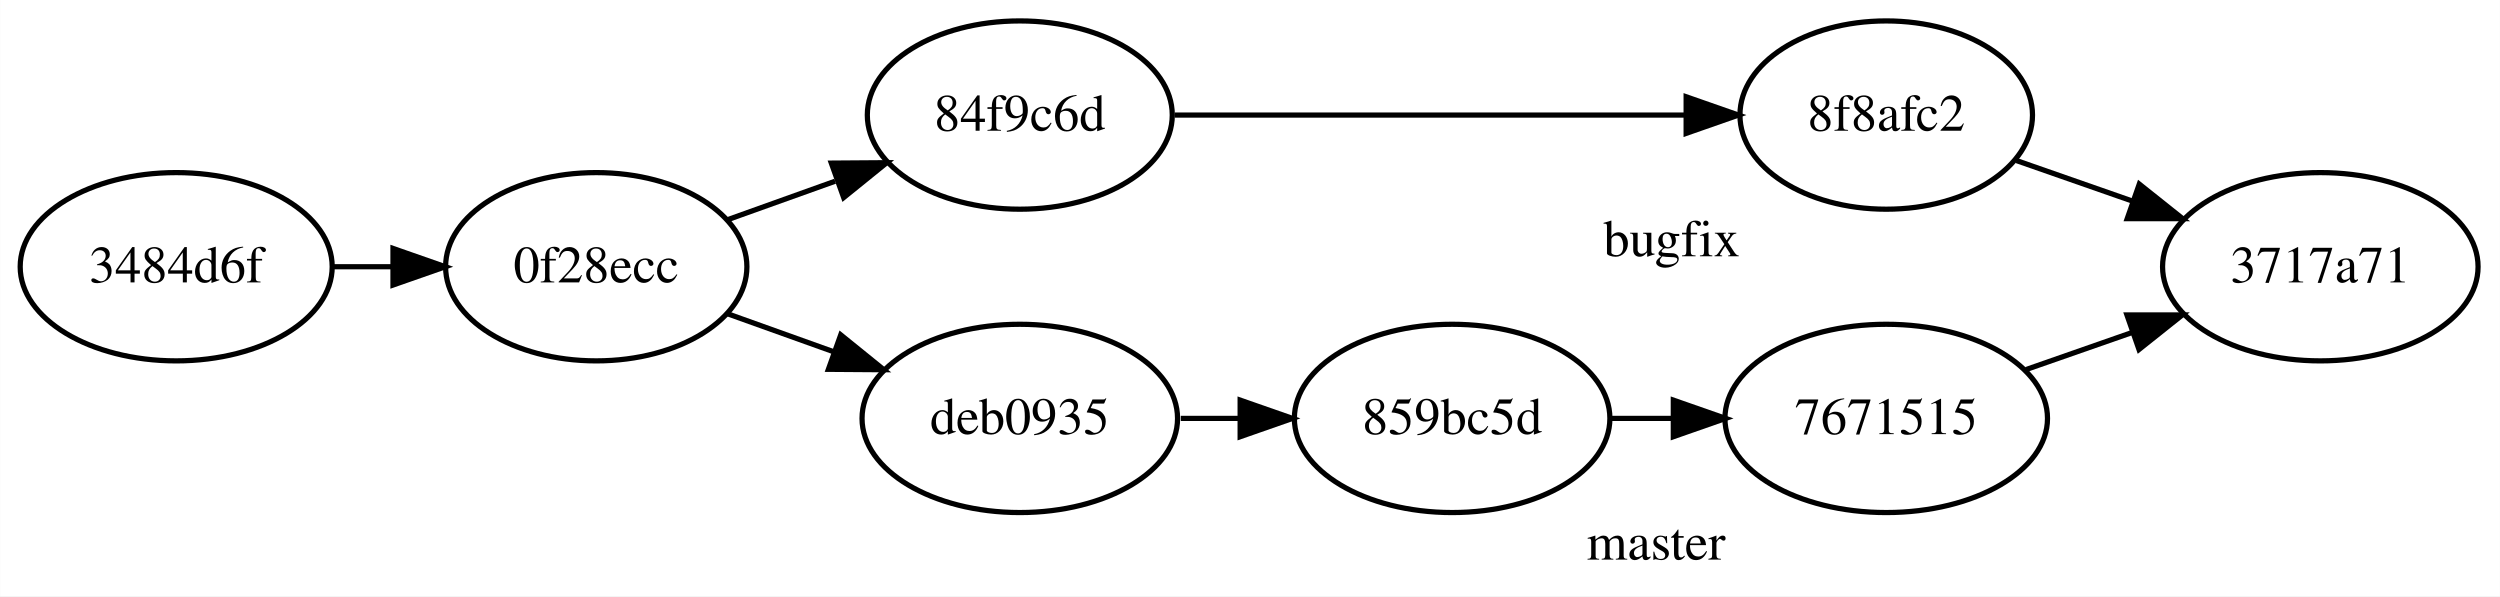
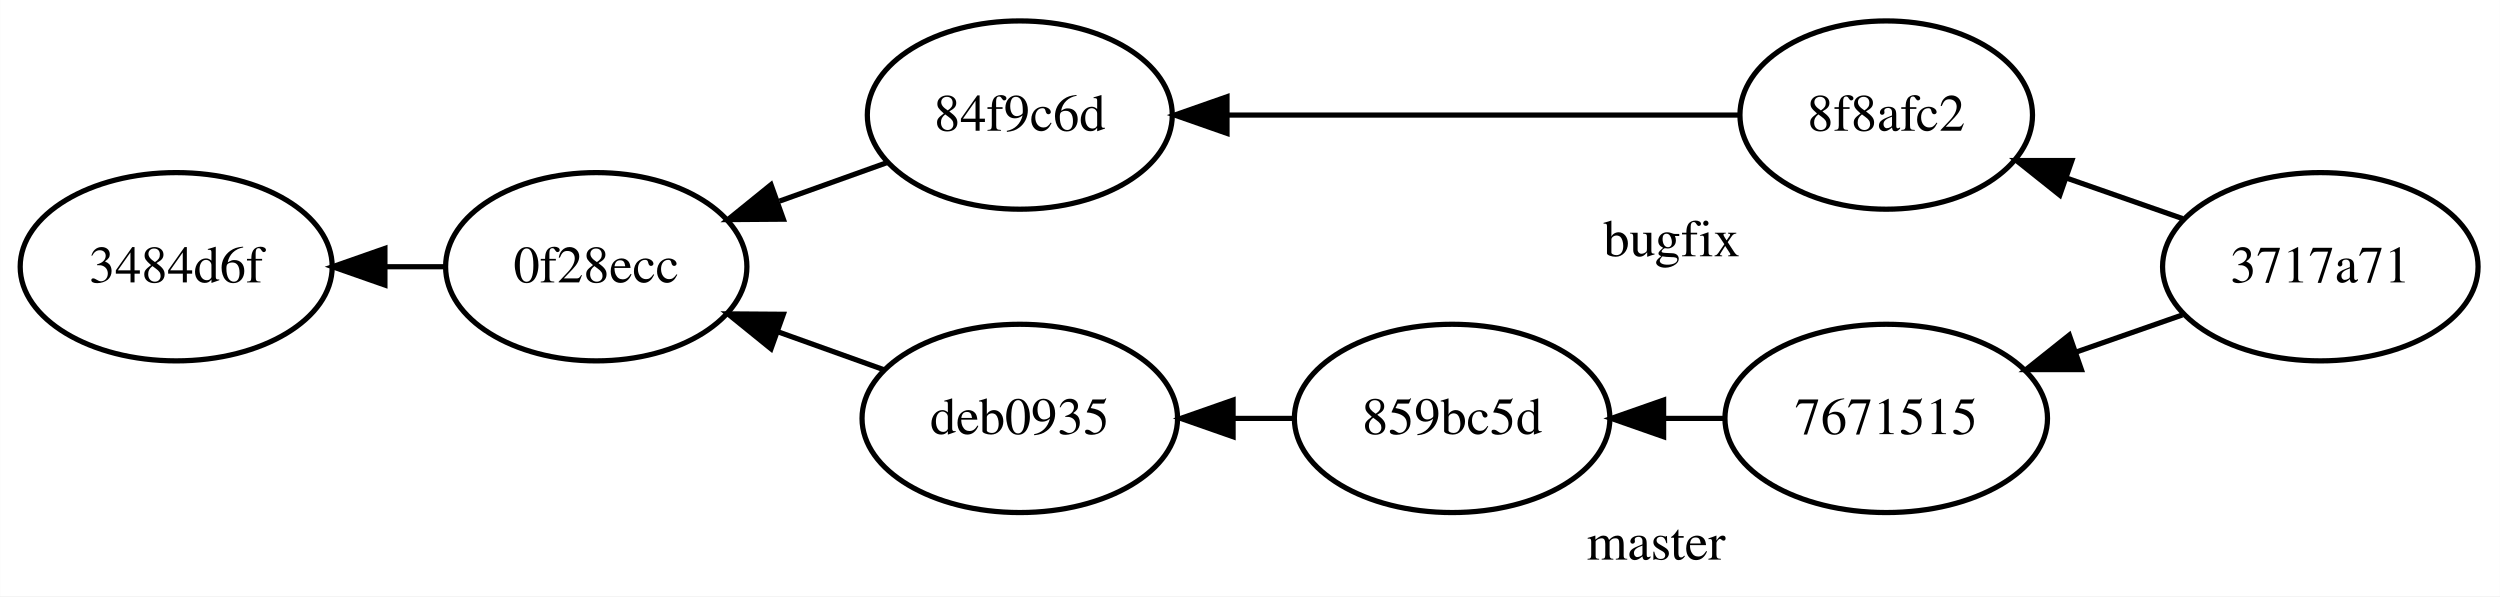
<svg xmlns="http://www.w3.org/2000/svg" width="478pt" height="114pt" viewBox="0.00 0.00 477.95 114.00">
  <g id="graph0" class="graph" transform="scale(1 1) rotate(0) translate(4 110)">
    <polygon fill="#ffffff" stroke="transparent" points="-4,4 -4,-110 473.951,-110 473.951,4 -4,4" />
    <g id="node1" class="node">
      <ellipse fill="none" stroke="#000000" cx="29.663" cy="-59" rx="29.828" ry="18" />
      <text text-anchor="middle" x="29.663" y="-56" font-family="Times,serif" font-size="10.00" fill="#000000">3484d6f</text>
    </g>
    <g id="node2" class="node">
      <ellipse fill="none" stroke="#000000" cx="109.978" cy="-59" rx="28.803" ry="18" />
      <text text-anchor="middle" x="109.978" y="-56" font-family="Times,serif" font-size="10.00" fill="#000000">0f28ecc</text>
    </g>
    <g id="edge1" class="edge">
-       <path fill="none" stroke="#000000" d="M59.57,-59C63.313,-59 67.184,-59 71.04,-59" />
-       <polygon fill="#000000" stroke="#000000" points="71.114,-62.5 81.114,-59 71.114,-55.5 71.114,-62.5" />
+       <path fill="none" stroke="#000000" d="M69.679,-59C73.536,-59 77.395,-59 81.114,-59" />
+       <polygon fill="#000000" stroke="#000000" points="69.57,-55.5 59.57,-59 69.57,-62.5 69.57,-55.5" />
    </g>
    <g id="node3" class="node">
      <ellipse fill="none" stroke="#000000" cx="190.96" cy="-88" rx="29.153" ry="18" />
      <text text-anchor="middle" x="190.96" y="-85" font-family="Times,serif" font-size="10.00" fill="#000000">84f9c6d</text>
    </g>
    <g id="edge2" class="edge">
-       <path fill="none" stroke="#000000" d="M135.157,-68.017C141.646,-70.34 148.75,-72.884 155.65,-75.355" />
-       <polygon fill="#000000" stroke="#000000" points="154.923,-78.812 165.518,-78.889 157.283,-72.222 154.923,-78.812" />
+       <path fill="none" stroke="#000000" d="M145.009,-71.545C151.903,-74.013 159.012,-76.559 165.518,-78.889" />
+       <polygon fill="#000000" stroke="#000000" points="145.752,-68.093 135.157,-68.017 143.392,-74.683 145.752,-68.093" />
    </g>
    <g id="node5" class="node">
      <ellipse fill="none" stroke="#000000" cx="190.96" cy="-30" rx="30.163" ry="18" />
      <text text-anchor="middle" x="190.96" y="-27" font-family="Times,serif" font-size="10.00" fill="#000000">deb0935</text>
    </g>
    <g id="edge5" class="edge">
-       <path fill="none" stroke="#000000" d="M135.157,-49.983C141.521,-47.704 148.477,-45.213 155.252,-42.787" />
-       <polygon fill="#000000" stroke="#000000" points="156.723,-45.978 164.958,-39.312 154.363,-39.388 156.723,-45.978" />
+       <path fill="none" stroke="#000000" d="M144.815,-46.525C151.572,-44.105 158.544,-41.608 164.958,-39.312" />
+       <polygon fill="#000000" stroke="#000000" points="143.392,-43.317 135.157,-49.983 145.752,-49.907 143.392,-43.317" />
    </g>
    <g id="node4" class="node">
      <ellipse fill="none" stroke="#000000" cx="356.621" cy="-88" rx="27.968" ry="18" />
      <text text-anchor="middle" x="356.621" y="-85" font-family="Times,serif" font-size="10.00" fill="#000000">8f8afc2</text>
      <text text-anchor="middle" x="315.583" y="-61" font-family="Times,serif" font-size="10.00" fill="#000000">bugfix</text>
    </g>
    <g id="edge3" class="edge">
-       <path fill="none" stroke="#000000" d="M220.577,-88C247.883,-88 288.57,-88 318.334,-88" />
-       <polygon fill="#000000" stroke="#000000" points="318.367,-91.5 328.367,-88 318.366,-84.5 318.367,-91.5" />
+       <path fill="none" stroke="#000000" d="M230.754,-88C260.877,-88 301.516,-88 328.367,-88" />
+       <polygon fill="#000000" stroke="#000000" points="230.577,-84.5 220.577,-88 230.577,-91.5 230.577,-84.5" />
    </g>
    <g id="node8" class="node">
      <ellipse fill="none" stroke="#000000" cx="439.62" cy="-59" rx="30.163" ry="18" />
      <text text-anchor="middle" x="439.62" y="-56" font-family="Times,serif" font-size="10.00" fill="#000000">3717a71</text>
    </g>
    <g id="edge4" class="edge">
-       <path fill="none" stroke="#000000" d="M381.524,-79.299C388.496,-76.863 396.216,-74.165 403.691,-71.554" />
-       <polygon fill="#000000" stroke="#000000" points="405.007,-74.802 413.293,-68.199 402.698,-68.193 405.007,-74.802" />
+       <path fill="none" stroke="#000000" d="M391.037,-75.975C398.474,-73.377 406.224,-70.669 413.293,-68.199" />
+       <polygon fill="#000000" stroke="#000000" points="389.81,-72.696 381.524,-79.299 392.118,-79.305 389.81,-72.696" />
    </g>
    <g id="node6" class="node">
      <ellipse fill="none" stroke="#000000" cx="273.622" cy="-30" rx="30.163" ry="18" />
      <text text-anchor="middle" x="273.622" y="-27" font-family="Times,serif" font-size="10.00" fill="#000000">859bc5d</text>
    </g>
    <g id="edge6" class="edge">
-       <path fill="none" stroke="#000000" d="M221.74,-30C225.338,-30 229.05,-30 232.757,-30" />
-       <polygon fill="#000000" stroke="#000000" points="233.091,-33.5 243.091,-30 233.091,-26.5 233.091,-33.5" />
+       <path fill="none" stroke="#000000" d="M231.746,-30C235.565,-30 239.39,-30 243.091,-30" />
+       <polygon fill="#000000" stroke="#000000" points="231.741,-26.5 221.74,-30 231.74,-33.5 231.741,-26.5" />
    </g>
    <g id="node7" class="node">
      <ellipse fill="none" stroke="#000000" cx="356.621" cy="-30" rx="30.837" ry="18" />
      <text text-anchor="middle" x="356.621" y="-27" font-family="Times,serif" font-size="10.00" fill="#000000">7671515</text>
      <text text-anchor="middle" x="312.626" y="-3" font-family="Times,serif" font-size="10.00" fill="#000000">master</text>
    </g>
    <g id="edge7" class="edge">
-       <path fill="none" stroke="#000000" d="M304.057,-30C307.842,-30 311.759,-30 315.67,-30" />
-       <polygon fill="#000000" stroke="#000000" points="315.913,-33.5 325.913,-30 315.913,-26.5 315.913,-33.5" />
+       <path fill="none" stroke="#000000" d="M314.29,-30C318.201,-30 322.121,-30 325.913,-30" />
+       <polygon fill="#000000" stroke="#000000" points="314.057,-26.5 304.057,-30 314.057,-33.5 314.057,-26.5" />
    </g>
    <g id="edge8" class="edge">
-       <path fill="none" stroke="#000000" d="M383.339,-39.335C389.771,-41.583 396.748,-44.02 403.528,-46.389" />
-       <polygon fill="#000000" stroke="#000000" points="402.641,-49.787 413.236,-49.781 404.95,-43.179 402.641,-49.787" />
+       <path fill="none" stroke="#000000" d="M393.066,-42.734C399.853,-45.105 406.823,-47.541 413.236,-49.781" />
+       <polygon fill="#000000" stroke="#000000" points="393.934,-39.33 383.339,-39.335 391.625,-45.938 393.934,-39.33" />
    </g>
  </g>
</svg>
